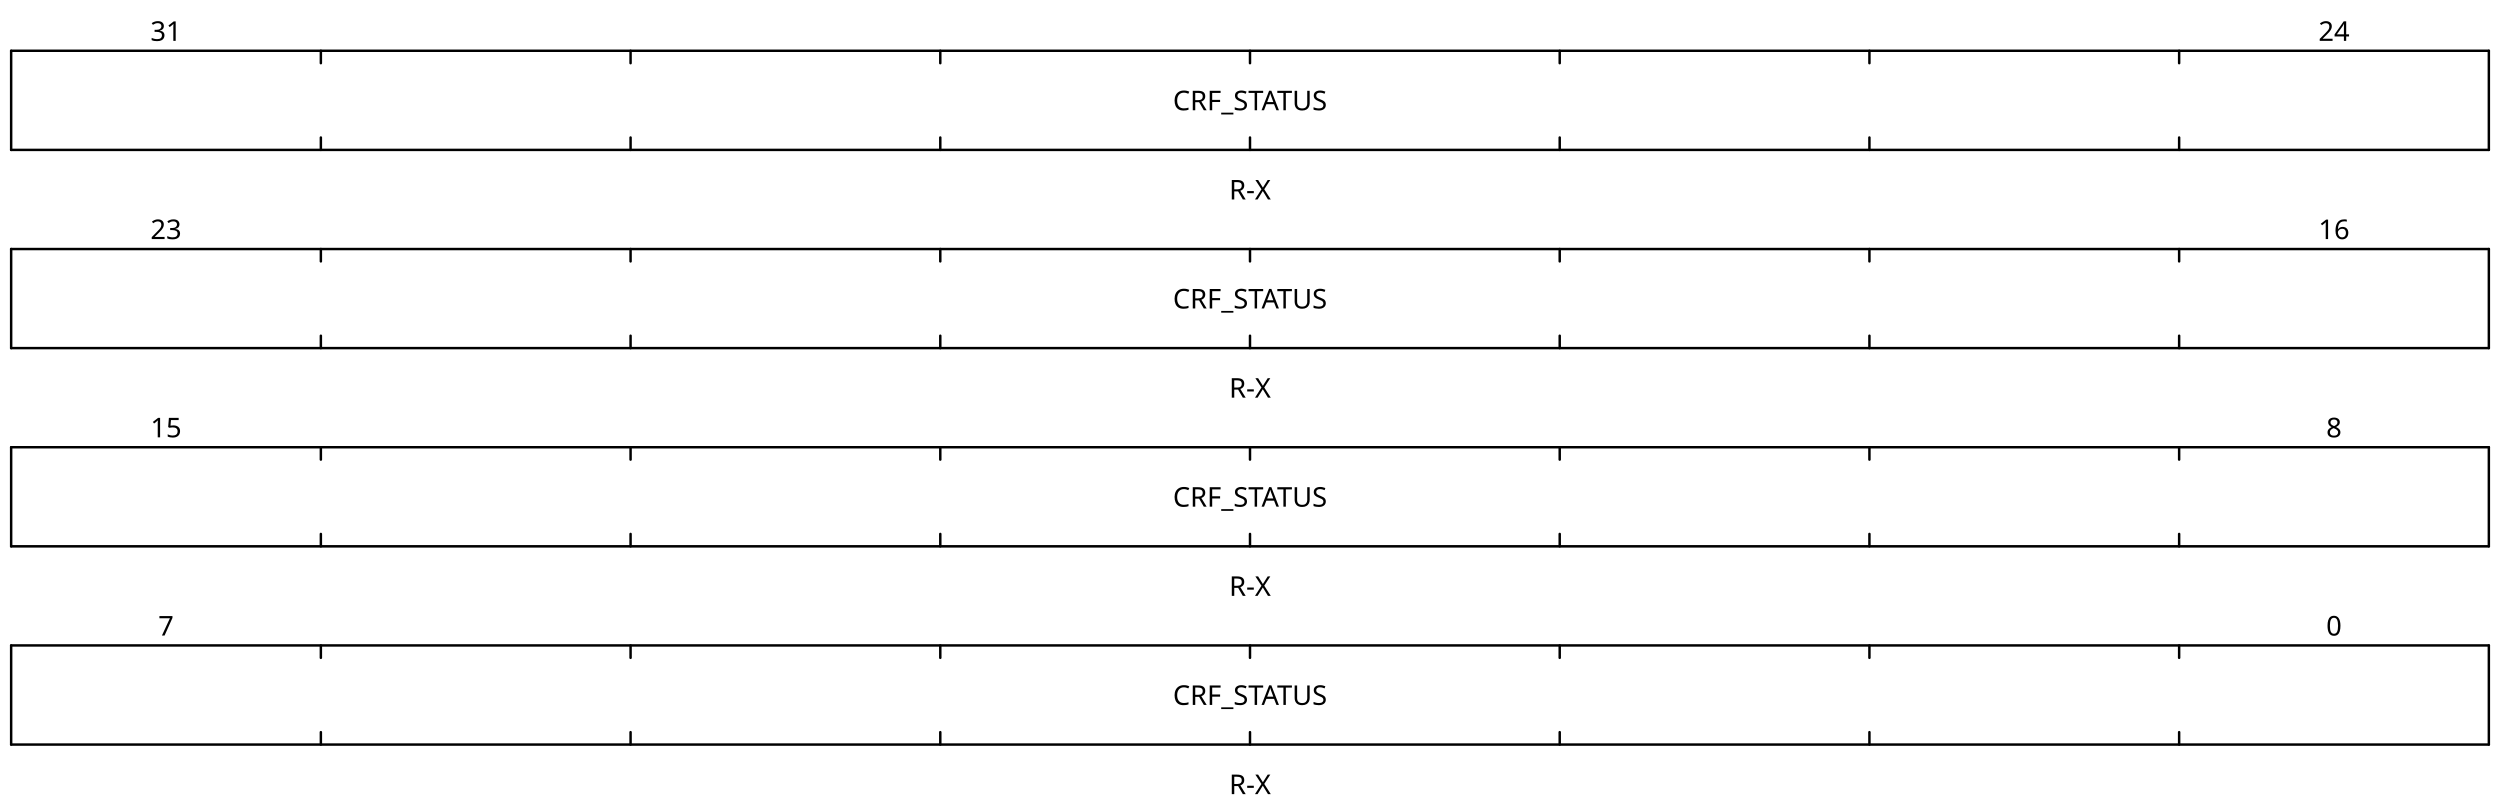
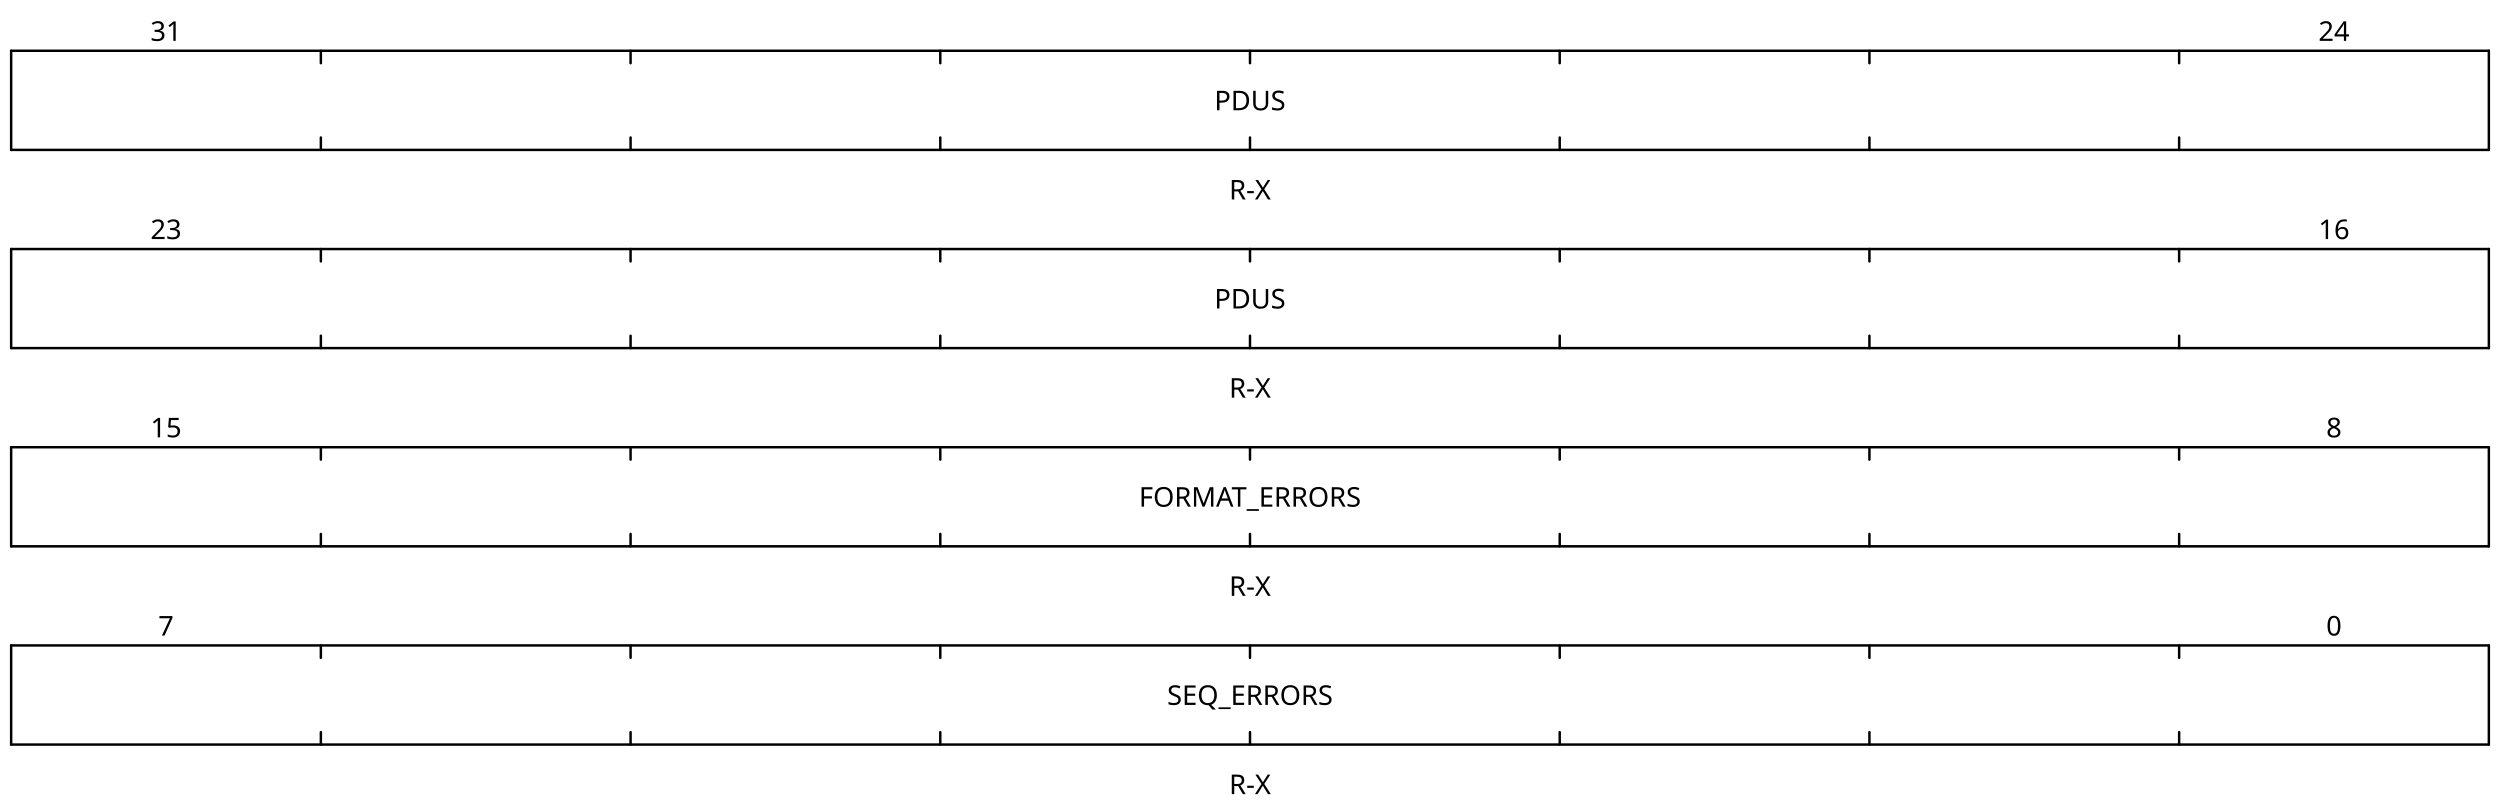
<svg xmlns="http://www.w3.org/2000/svg" baseProfile="full" class="WaveDrom" height="325" version="1.1" viewBox="0,0,1009,325" width="1009">
  <defs />
  <g font-family="sans-serif" font-size="11" font-weight="normal" text-anchor="middle" transform="translate(4.5,240.5)">
    <g stroke="black" stroke-linecap="round" stroke-width="1" transform="translate(0,20.0)">
      <line x1="0" x2="1000" y1="0" y2="0" />
      <line x1="0" x2="0" y1="0" y2="40.0" />
      <line x1="0" x2="1000" y1="40.0" y2="40.0" />
      <line x1="1000.0" x2="1000.0" y1="0" y2="40.0" />
      <line x1="875.0" x2="875.0" y1="0" y2="5.0" />
      <line x1="875.0" x2="875.0" y1="35.0" y2="40.0" />
      <line x1="750.0" x2="750.0" y1="0" y2="5.0" />
      <line x1="750.0" x2="750.0" y1="35.0" y2="40.0" />
      <line x1="625.0" x2="625.0" y1="0" y2="5.0" />
      <line x1="625.0" x2="625.0" y1="35.0" y2="40.0" />
      <line x1="500.0" x2="500.0" y1="0" y2="5.0" />
      <line x1="500.0" x2="500.0" y1="35.0" y2="40.0" />
      <line x1="375.0" x2="375.0" y1="0" y2="5.0" />
      <line x1="375.0" x2="375.0" y1="35.0" y2="40.0" />
      <line x1="250.0" x2="250.0" y1="0" y2="5.0" />
      <line x1="250.0" x2="250.0" y1="35.0" y2="40.0" />
      <line x1="125.0" x2="125.0" y1="0" y2="5.0" />
      <line x1="125.0" x2="125.0" y1="35.0" y2="40.0" />
    </g>
    <g text-anchor="middle">
      <g>
        <g transform="translate(0,20.0)" />
        <g transform="translate(62.5,16.0)">
          <text x="875.0">
            <tspan>0</tspan>
          </text>
          <text x="0.0">
            <tspan>7</tspan>
          </text>
        </g>
        <g transform="translate(62.5,44.0)">
          <text x="437.5">
-             <tspan>CRF_STATUS</tspan>
+             <tspan>SEQ_ERRORS</tspan>
          </text>
        </g>
        <g transform="translate(62.5,80)">
          <text x="437.5">
            <tspan>R-X</tspan>
          </text>
        </g>
      </g>
    </g>
  </g>
  <g font-family="sans-serif" font-size="11" font-weight="normal" text-anchor="middle" transform="translate(4.5,160.5)">
    <g stroke="black" stroke-linecap="round" stroke-width="1" transform="translate(0,20.0)">
      <line x1="0" x2="1000" y1="0" y2="0" />
      <line x1="0" x2="0" y1="0" y2="40.0" />
      <line x1="0" x2="1000" y1="40.0" y2="40.0" />
      <line x1="1000.0" x2="1000.0" y1="0" y2="40.0" />
      <line x1="875.0" x2="875.0" y1="0" y2="5.0" />
      <line x1="875.0" x2="875.0" y1="35.0" y2="40.0" />
      <line x1="750.0" x2="750.0" y1="0" y2="5.0" />
      <line x1="750.0" x2="750.0" y1="35.0" y2="40.0" />
      <line x1="625.0" x2="625.0" y1="0" y2="5.0" />
      <line x1="625.0" x2="625.0" y1="35.0" y2="40.0" />
      <line x1="500.0" x2="500.0" y1="0" y2="5.0" />
      <line x1="500.0" x2="500.0" y1="35.0" y2="40.0" />
      <line x1="375.0" x2="375.0" y1="0" y2="5.0" />
      <line x1="375.0" x2="375.0" y1="35.0" y2="40.0" />
      <line x1="250.0" x2="250.0" y1="0" y2="5.0" />
      <line x1="250.0" x2="250.0" y1="35.0" y2="40.0" />
      <line x1="125.0" x2="125.0" y1="0" y2="5.0" />
      <line x1="125.0" x2="125.0" y1="35.0" y2="40.0" />
    </g>
    <g text-anchor="middle">
      <g>
        <g transform="translate(0,20.0)" />
        <g transform="translate(62.5,16.0)">
          <text x="875.0">
            <tspan>8</tspan>
          </text>
          <text x="0.0">
            <tspan>15</tspan>
          </text>
        </g>
        <g transform="translate(62.5,44.0)">
          <text x="437.5">
-             <tspan>CRF_STATUS</tspan>
+             <tspan>FORMAT_ERRORS</tspan>
          </text>
        </g>
        <g transform="translate(62.5,80)">
          <text x="437.5">
            <tspan>R-X</tspan>
          </text>
        </g>
      </g>
    </g>
  </g>
  <g font-family="sans-serif" font-size="11" font-weight="normal" text-anchor="middle" transform="translate(4.5,80.5)">
    <g stroke="black" stroke-linecap="round" stroke-width="1" transform="translate(0,20.0)">
      <line x1="0" x2="1000" y1="0" y2="0" />
      <line x1="0" x2="0" y1="0" y2="40.0" />
      <line x1="0" x2="1000" y1="40.0" y2="40.0" />
      <line x1="1000.0" x2="1000.0" y1="0" y2="40.0" />
      <line x1="875.0" x2="875.0" y1="0" y2="5.0" />
      <line x1="875.0" x2="875.0" y1="35.0" y2="40.0" />
      <line x1="750.0" x2="750.0" y1="0" y2="5.0" />
      <line x1="750.0" x2="750.0" y1="35.0" y2="40.0" />
      <line x1="625.0" x2="625.0" y1="0" y2="5.0" />
      <line x1="625.0" x2="625.0" y1="35.0" y2="40.0" />
      <line x1="500.0" x2="500.0" y1="0" y2="5.0" />
      <line x1="500.0" x2="500.0" y1="35.0" y2="40.0" />
      <line x1="375.0" x2="375.0" y1="0" y2="5.0" />
      <line x1="375.0" x2="375.0" y1="35.0" y2="40.0" />
      <line x1="250.0" x2="250.0" y1="0" y2="5.0" />
      <line x1="250.0" x2="250.0" y1="35.0" y2="40.0" />
      <line x1="125.0" x2="125.0" y1="0" y2="5.0" />
      <line x1="125.0" x2="125.0" y1="35.0" y2="40.0" />
    </g>
    <g text-anchor="middle">
      <g>
        <g transform="translate(0,20.0)" />
        <g transform="translate(62.5,16.0)">
          <text x="875.0">
            <tspan>16</tspan>
          </text>
          <text x="0.0">
            <tspan>23</tspan>
          </text>
        </g>
        <g transform="translate(62.5,44.0)">
          <text x="437.5">
-             <tspan>CRF_STATUS</tspan>
+             <tspan>PDUS</tspan>
          </text>
        </g>
        <g transform="translate(62.5,80)">
          <text x="437.5">
            <tspan>R-X</tspan>
          </text>
        </g>
      </g>
    </g>
  </g>
  <g font-family="sans-serif" font-size="11" font-weight="normal" text-anchor="middle" transform="translate(4.5,0.5)">
    <g stroke="black" stroke-linecap="round" stroke-width="1" transform="translate(0,20.0)">
      <line x1="0" x2="1000" y1="0" y2="0" />
      <line x1="0" x2="0" y1="0" y2="40.0" />
      <line x1="0" x2="1000" y1="40.0" y2="40.0" />
      <line x1="1000.0" x2="1000.0" y1="0" y2="40.0" />
      <line x1="875.0" x2="875.0" y1="0" y2="5.0" />
      <line x1="875.0" x2="875.0" y1="35.0" y2="40.0" />
      <line x1="750.0" x2="750.0" y1="0" y2="5.0" />
      <line x1="750.0" x2="750.0" y1="35.0" y2="40.0" />
      <line x1="625.0" x2="625.0" y1="0" y2="5.0" />
      <line x1="625.0" x2="625.0" y1="35.0" y2="40.0" />
      <line x1="500.0" x2="500.0" y1="0" y2="5.0" />
      <line x1="500.0" x2="500.0" y1="35.0" y2="40.0" />
      <line x1="375.0" x2="375.0" y1="0" y2="5.0" />
      <line x1="375.0" x2="375.0" y1="35.0" y2="40.0" />
      <line x1="250.0" x2="250.0" y1="0" y2="5.0" />
      <line x1="250.0" x2="250.0" y1="35.0" y2="40.0" />
      <line x1="125.0" x2="125.0" y1="0" y2="5.0" />
      <line x1="125.0" x2="125.0" y1="35.0" y2="40.0" />
    </g>
    <g text-anchor="middle">
      <g>
        <g transform="translate(0,20.0)" />
        <g transform="translate(62.5,16.0)">
          <text x="875.0">
            <tspan>24</tspan>
          </text>
          <text x="0.0">
            <tspan>31</tspan>
          </text>
        </g>
        <g transform="translate(62.5,44.0)">
          <text x="437.5">
-             <tspan>CRF_STATUS</tspan>
+             <tspan>PDUS</tspan>
          </text>
        </g>
        <g transform="translate(62.5,80)">
          <text x="437.5">
            <tspan>R-X</tspan>
          </text>
        </g>
      </g>
    </g>
  </g>
</svg>
